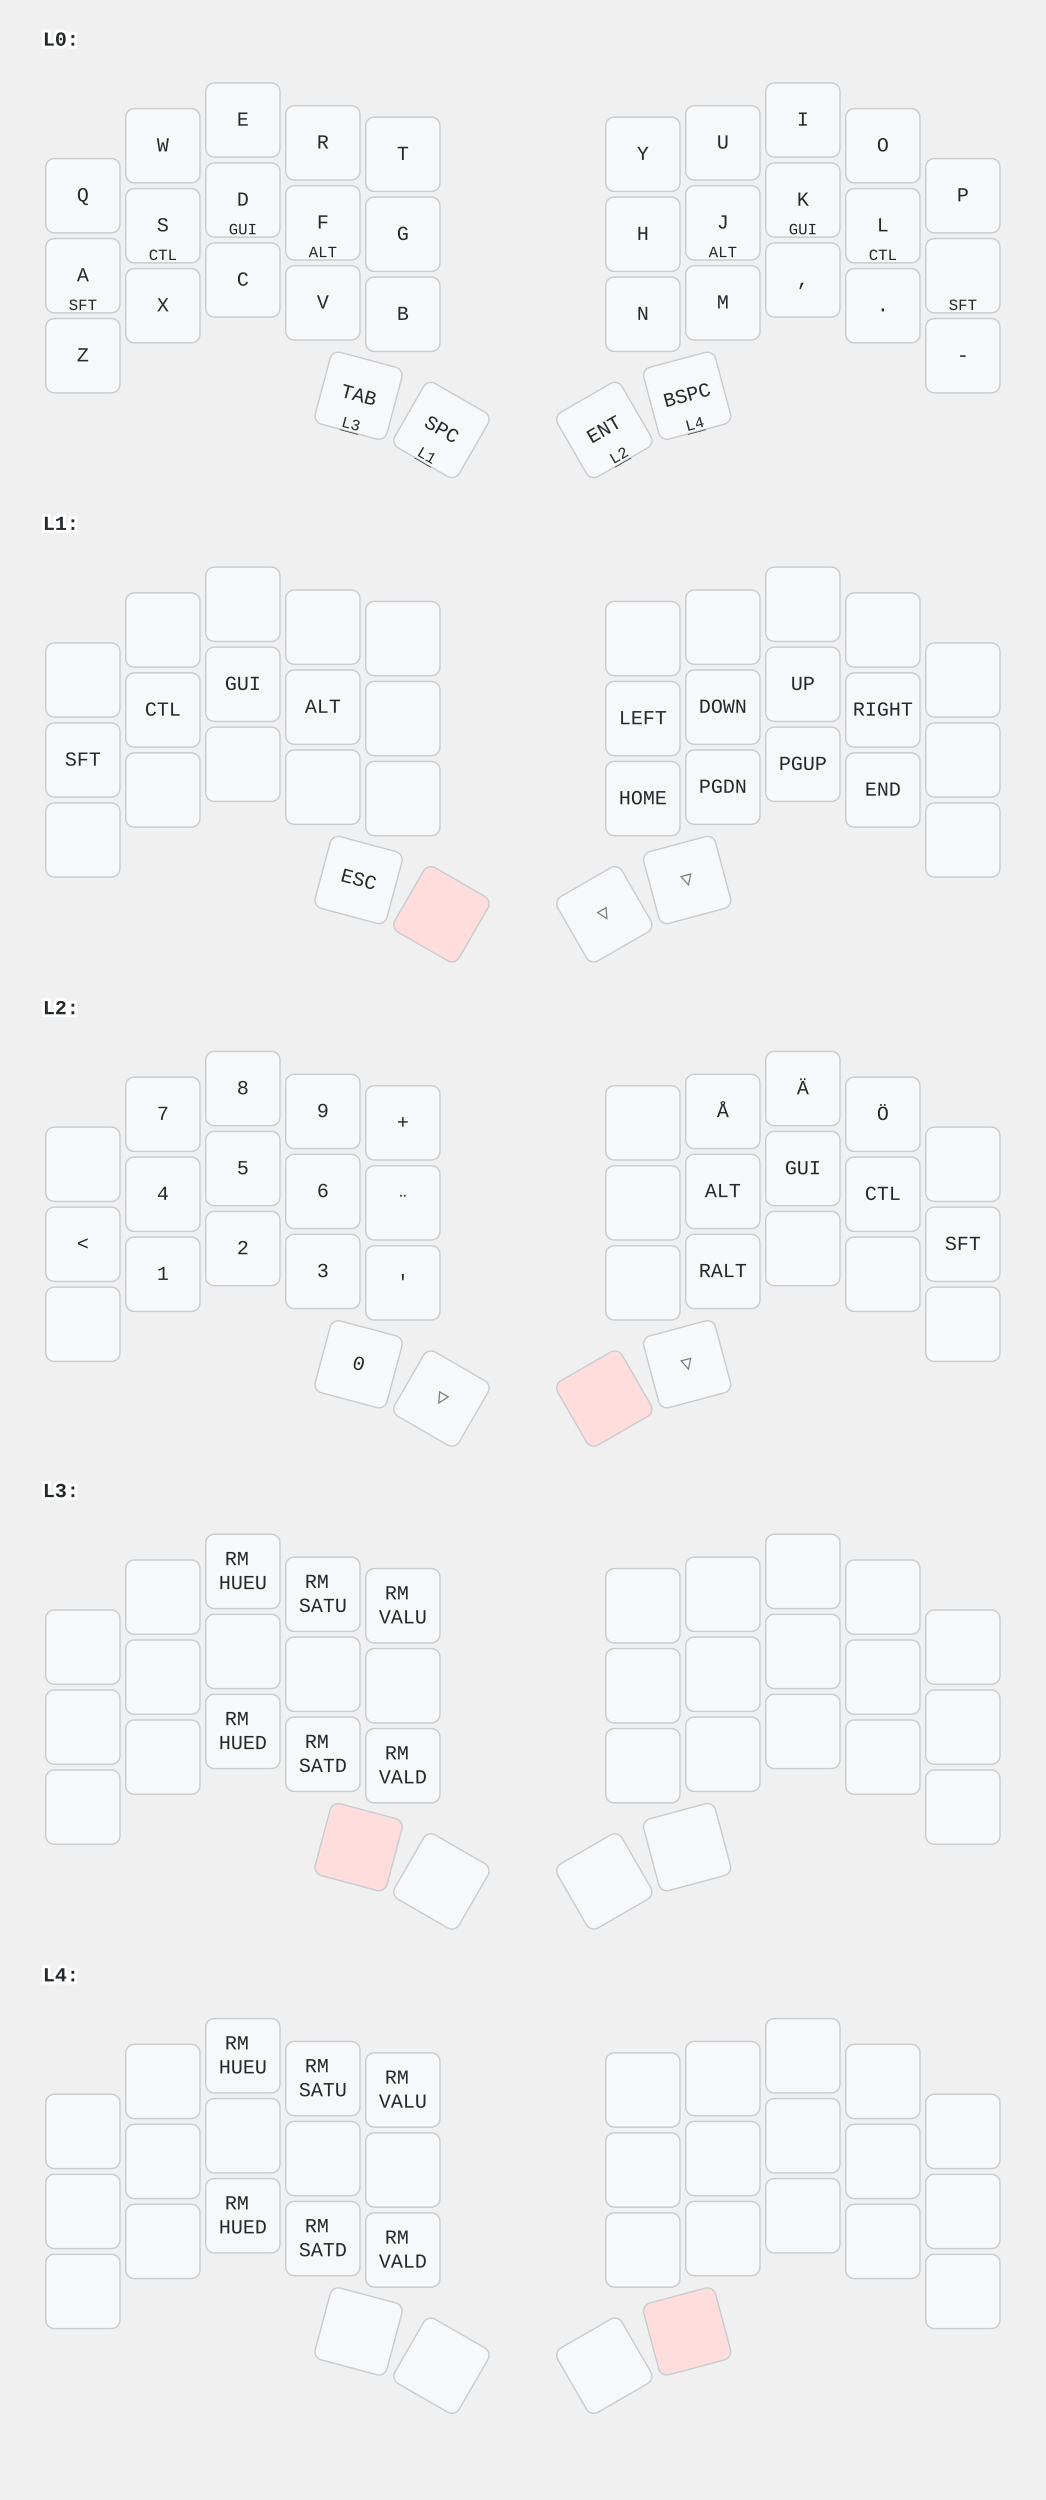
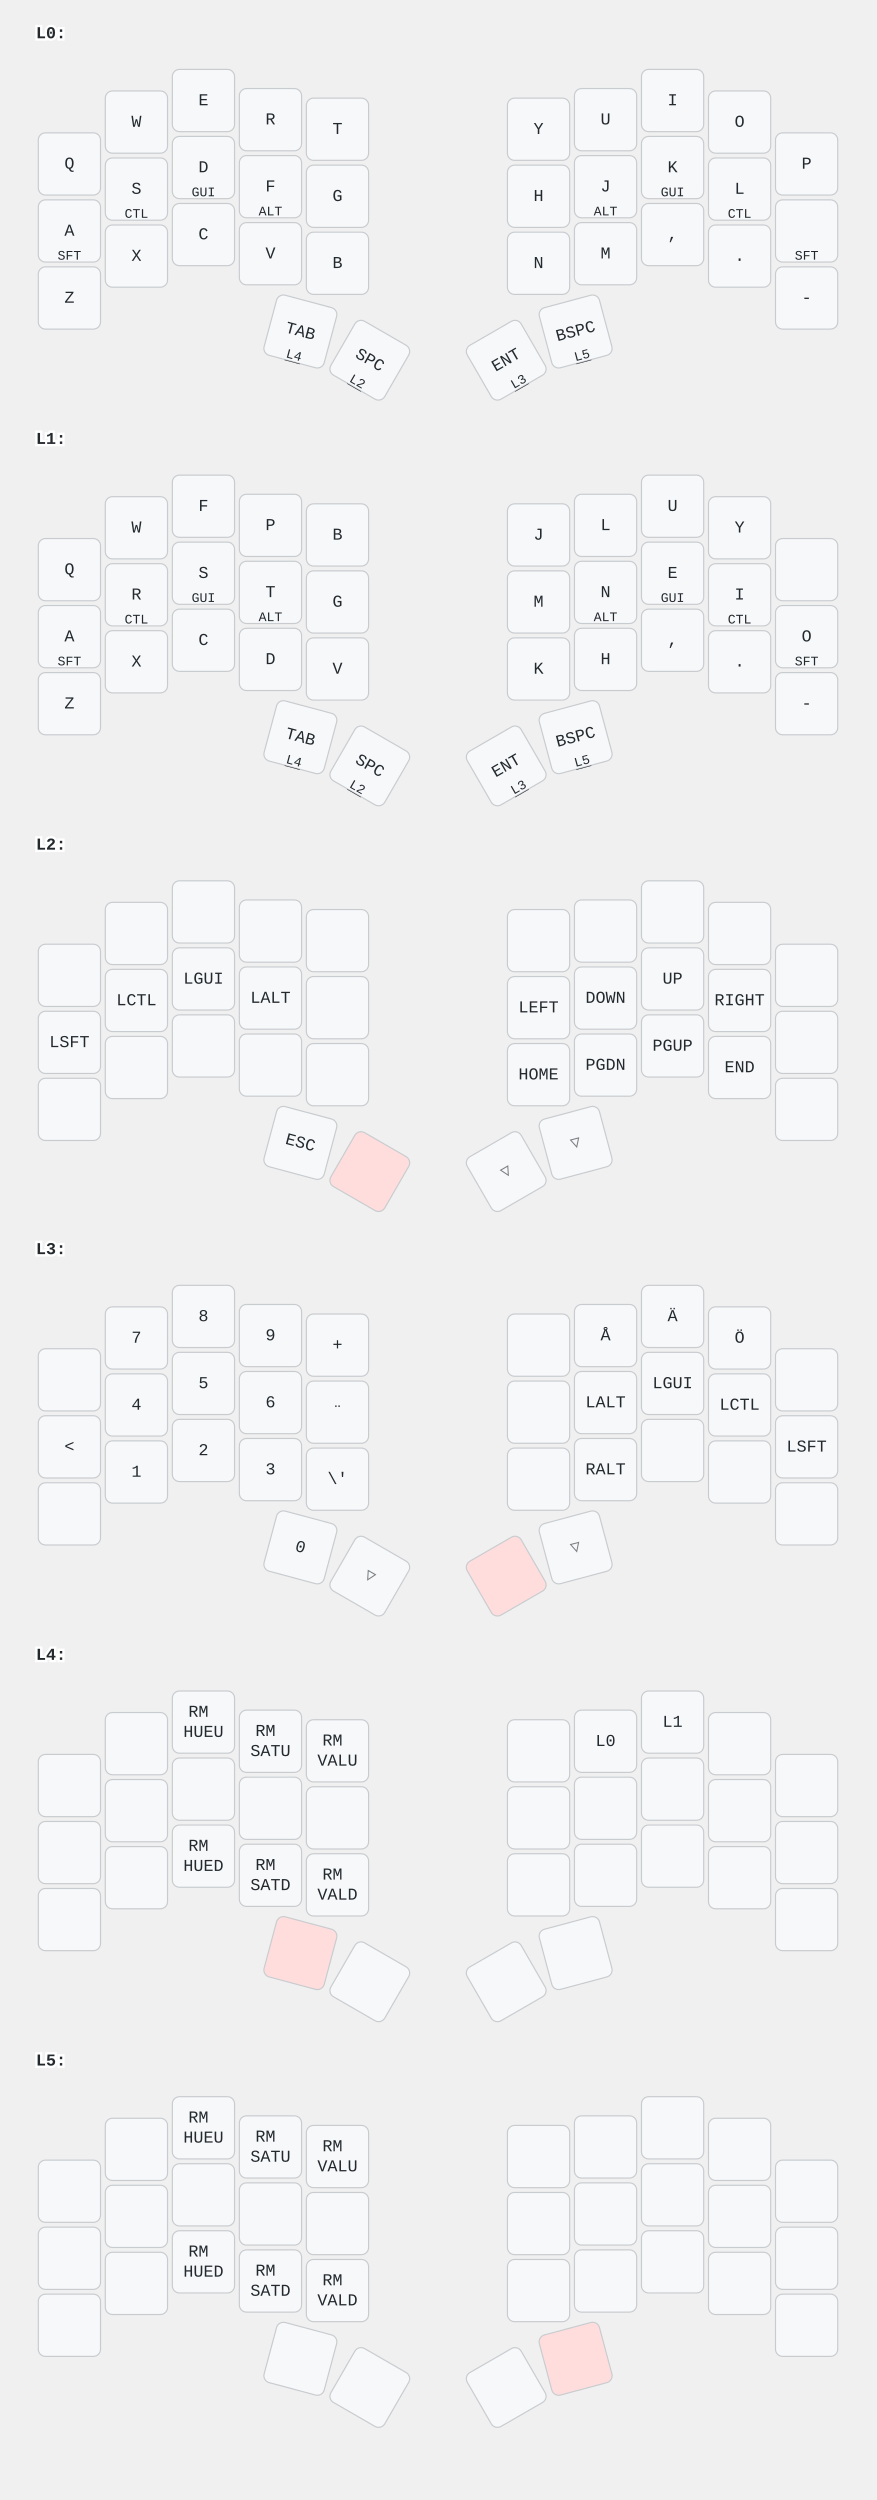
- <svg xmlns="http://www.w3.org/2000/svg" width="732" height="1750" viewBox="0 0 732 1750" class="keymap">
+ <svg xmlns="http://www.w3.org/2000/svg" width="732" height="2089" viewBox="0 0 732 2089" class="keymap">
  <style>/* inherit to force styles through use tags */
svg path {
    fill: inherit;
}

/* font and background color specifications */
svg.keymap {
    font-family: SFMono-Regular,Consolas,Liberation Mono,Menlo,monospace;
    font-size: 14px;
    font-kerning: normal;
    text-rendering: optimizeLegibility;
    fill: #24292e;
}

/* default key styling */
rect.key {
    fill: #f6f8fa;
}

rect.key, rect.combo {
    stroke: #c9cccf;
    stroke-width: 1;
}

/* default key side styling, only used is draw_key_sides is set */
rect.side {
    filter: brightness(90%);
}

/* color accent for combo boxes */
rect.combo, rect.combo-separate {
    fill: #cdf;
}

/* color accent for held keys */
rect.held, rect.combo.held {
    fill: #fdd;
}

/* color accent for ghost (optional) keys */
rect.ghost, rect.combo.ghost {
    stroke-dasharray: 4, 4;
    stroke-width: 2;
}

text {
    text-anchor: middle;
    dominant-baseline: middle;
}

/* styling for layer labels */
text.label {
    font-weight: bold;
    text-anchor: start;
    stroke: white;
    stroke-width: 4;
    paint-order: stroke;
}

/* styling for optional footer */
text.footer {
    text-anchor: end;
    dominant-baseline: auto;
    stroke: white;
    stroke-width: 4;
    paint-order: stroke;
}

/* styling for combo tap, and key hold/shifted label text */
text.combo, text.hold, text.shifted {
    font-size: 11px;
}

text.hold {
    text-anchor: middle;
    dominant-baseline: auto;
}

text.shifted {
    text-anchor: middle;
    dominant-baseline: hanging;
}

text.layer-activator {
    text-decoration: underline;
}

/* styling for hold/shifted label text in combo box */
text.combo.hold, text.combo.shifted {
    font-size: 8px;
}

/* lighter symbol for transparent keys */
text.trans {
    fill: #7b7e81;
}

/* styling for combo dendrons */
path.combo {
    stroke-width: 1;
    stroke: gray;
    fill: none;
}

/* Start Tabler Icons Cleanup */
/* cannot use height/width with glyphs */
.icon-tabler &gt; path {
    fill: inherit;
    stroke: inherit;
    stroke-width: 2;
}
/* hide tabler's default box */
.icon-tabler &gt; path[stroke="none"][fill="none"] {
    visibility: hidden;
}
/* End Tabler Icons Cleanup */
</style>
  <g transform="translate(30, 0)" class="layer-L0">
    <text x="0" y="28" class="label" id="L0">L0:</text>
    <g transform="translate(0, 56)">
      <g transform="translate(28, 81)" class="key keypos-0">
        <rect rx="6" ry="6" x="-26" y="-26" width="52" height="52" class="key" />
        <text x="0" y="0" class="key tap">Q</text>
      </g>
      <g transform="translate(84, 46)" class="key keypos-1">
        <rect rx="6" ry="6" x="-26" y="-26" width="52" height="52" class="key" />
        <text x="0" y="0" class="key tap">W</text>
      </g>
      <g transform="translate(140, 28)" class="key keypos-2">
        <rect rx="6" ry="6" x="-26" y="-26" width="52" height="52" class="key" />
        <text x="0" y="0" class="key tap">E</text>
      </g>
      <g transform="translate(196, 44)" class="key keypos-3">
        <rect rx="6" ry="6" x="-26" y="-26" width="52" height="52" class="key" />
        <text x="0" y="0" class="key tap">R</text>
      </g>
      <g transform="translate(252, 52)" class="key keypos-4">
        <rect rx="6" ry="6" x="-26" y="-26" width="52" height="52" class="key" />
        <text x="0" y="0" class="key tap">T</text>
      </g>
      <g transform="translate(420, 52)" class="key keypos-5">
        <rect rx="6" ry="6" x="-26" y="-26" width="52" height="52" class="key" />
        <text x="0" y="0" class="key tap">Y</text>
      </g>
      <g transform="translate(476, 44)" class="key keypos-6">
        <rect rx="6" ry="6" x="-26" y="-26" width="52" height="52" class="key" />
        <text x="0" y="0" class="key tap">U</text>
      </g>
      <g transform="translate(532, 28)" class="key keypos-7">
        <rect rx="6" ry="6" x="-26" y="-26" width="52" height="52" class="key" />
        <text x="0" y="0" class="key tap">I</text>
      </g>
      <g transform="translate(588, 46)" class="key keypos-8">
        <rect rx="6" ry="6" x="-26" y="-26" width="52" height="52" class="key" />
        <text x="0" y="0" class="key tap">O</text>
      </g>
      <g transform="translate(644, 81)" class="key keypos-9">
        <rect rx="6" ry="6" x="-26" y="-26" width="52" height="52" class="key" />
        <text x="0" y="0" class="key tap">P</text>
      </g>
      <g transform="translate(28, 137)" class="key keypos-10">
        <rect rx="6" ry="6" x="-26" y="-26" width="52" height="52" class="key" />
        <text x="0" y="0" class="key tap">A</text>
        <text x="0" y="24" class="key hold">SFT</text>
      </g>
      <g transform="translate(84, 102)" class="key keypos-11">
        <rect rx="6" ry="6" x="-26" y="-26" width="52" height="52" class="key" />
        <text x="0" y="0" class="key tap">S</text>
        <text x="0" y="24" class="key hold">CTL</text>
      </g>
      <g transform="translate(140, 84)" class="key keypos-12">
        <rect rx="6" ry="6" x="-26" y="-26" width="52" height="52" class="key" />
        <text x="0" y="0" class="key tap">D</text>
        <text x="0" y="24" class="key hold">GUI</text>
      </g>
      <g transform="translate(196, 100)" class="key keypos-13">
        <rect rx="6" ry="6" x="-26" y="-26" width="52" height="52" class="key" />
        <text x="0" y="0" class="key tap">F</text>
        <text x="0" y="24" class="key hold">ALT</text>
      </g>
      <g transform="translate(252, 108)" class="key keypos-14">
        <rect rx="6" ry="6" x="-26" y="-26" width="52" height="52" class="key" />
        <text x="0" y="0" class="key tap">G</text>
      </g>
      <g transform="translate(420, 108)" class="key keypos-15">
        <rect rx="6" ry="6" x="-26" y="-26" width="52" height="52" class="key" />
        <text x="0" y="0" class="key tap">H</text>
      </g>
      <g transform="translate(476, 100)" class="key keypos-16">
        <rect rx="6" ry="6" x="-26" y="-26" width="52" height="52" class="key" />
        <text x="0" y="0" class="key tap">J</text>
        <text x="0" y="24" class="key hold">ALT</text>
      </g>
      <g transform="translate(532, 84)" class="key keypos-17">
        <rect rx="6" ry="6" x="-26" y="-26" width="52" height="52" class="key" />
        <text x="0" y="0" class="key tap">K</text>
        <text x="0" y="24" class="key hold">GUI</text>
      </g>
      <g transform="translate(588, 102)" class="key keypos-18">
        <rect rx="6" ry="6" x="-26" y="-26" width="52" height="52" class="key" />
        <text x="0" y="0" class="key tap">L</text>
        <text x="0" y="24" class="key hold">CTL</text>
      </g>
      <g transform="translate(644, 137)" class="key keypos-19">
        <rect rx="6" ry="6" x="-26" y="-26" width="52" height="52" class="key" />
        <text x="0" y="24" class="key hold">SFT</text>
      </g>
      <g transform="translate(28, 193)" class="key keypos-20">
        <rect rx="6" ry="6" x="-26" y="-26" width="52" height="52" class="key" />
        <text x="0" y="0" class="key tap">Z</text>
      </g>
      <g transform="translate(84, 158)" class="key keypos-21">
        <rect rx="6" ry="6" x="-26" y="-26" width="52" height="52" class="key" />
        <text x="0" y="0" class="key tap">X</text>
      </g>
      <g transform="translate(140, 140)" class="key keypos-22">
        <rect rx="6" ry="6" x="-26" y="-26" width="52" height="52" class="key" />
        <text x="0" y="0" class="key tap">C</text>
      </g>
      <g transform="translate(196, 156)" class="key keypos-23">
        <rect rx="6" ry="6" x="-26" y="-26" width="52" height="52" class="key" />
        <text x="0" y="0" class="key tap">V</text>
      </g>
      <g transform="translate(252, 164)" class="key keypos-24">
        <rect rx="6" ry="6" x="-26" y="-26" width="52" height="52" class="key" />
        <text x="0" y="0" class="key tap">B</text>
      </g>
      <g transform="translate(420, 164)" class="key keypos-25">
        <rect rx="6" ry="6" x="-26" y="-26" width="52" height="52" class="key" />
        <text x="0" y="0" class="key tap">N</text>
      </g>
      <g transform="translate(476, 156)" class="key keypos-26">
        <rect rx="6" ry="6" x="-26" y="-26" width="52" height="52" class="key" />
        <text x="0" y="0" class="key tap">M</text>
      </g>
      <g transform="translate(532, 140)" class="key keypos-27">
        <rect rx="6" ry="6" x="-26" y="-26" width="52" height="52" class="key" />
        <text x="0" y="0" class="key tap">,</text>
      </g>
      <g transform="translate(588, 158)" class="key keypos-28">
        <rect rx="6" ry="6" x="-26" y="-26" width="52" height="52" class="key" />
        <text x="0" y="0" class="key tap">.</text>
      </g>
      <g transform="translate(644, 193)" class="key keypos-29">
        <rect rx="6" ry="6" x="-26" y="-26" width="52" height="52" class="key" />
        <text x="0" y="0" class="key tap">-</text>
      </g>
      <g transform="translate(221, 221) rotate(15.0)" class="key keypos-30">
        <rect rx="6" ry="6" x="-26" y="-26" width="52" height="52" class="key" />
        <text x="0" y="0" class="key tap">TAB</text>
+         <a href="#L4">
+           <text x="0" y="24" class="key hold layer-activator">L4</text>
+         </a>
+       </g>
+       <g transform="translate(279, 245) rotate(30.0)" class="key keypos-31">
+         <rect rx="6" ry="6" x="-26" y="-26" width="52" height="52" class="key" />
+         <text x="0" y="0" class="key tap">SPC</text>
+         <a href="#L2">
+           <text x="0" y="24" class="key hold layer-activator">L2</text>
+         </a>
+       </g>
+       <g transform="translate(393, 245) rotate(-30.0)" class="key keypos-32">
+         <rect rx="6" ry="6" x="-26" y="-26" width="52" height="52" class="key" />
+         <text x="0" y="0" class="key tap">ENT</text>
        <a href="#L3">
          <text x="0" y="24" class="key hold layer-activator">L3</text>
        </a>
      </g>
-       <g transform="translate(279, 245) rotate(30.0)" class="key keypos-31">
-         <rect rx="6" ry="6" x="-26" y="-26" width="52" height="52" class="key" />
-         <text x="0" y="0" class="key tap">SPC</text>
-         <a href="#L1">
-           <text x="0" y="24" class="key hold layer-activator">L1</text>
-         </a>
-       </g>
-       <g transform="translate(393, 245) rotate(-30.0)" class="key keypos-32">
-         <rect rx="6" ry="6" x="-26" y="-26" width="52" height="52" class="key" />
-         <text x="0" y="0" class="key tap">ENT</text>
-         <a href="#L2">
-           <text x="0" y="24" class="key hold layer-activator">L2</text>
-         </a>
-       </g>
      <g transform="translate(451, 221) rotate(-15.0)" class="key keypos-33">
        <rect rx="6" ry="6" x="-26" y="-26" width="52" height="52" class="key" />
        <text x="0" y="0" class="key tap">BSPC</text>
-         <a href="#L4">
-           <text x="0" y="24" class="key hold layer-activator">L4</text>
+         <a href="#L5">
+           <text x="0" y="24" class="key hold layer-activator">L5</text>
        </a>
      </g>
    </g>
  </g>
  <g transform="translate(30, 339)" class="layer-L1">
    <text x="0" y="28" class="label" id="L1">L1:</text>
    <g transform="translate(0, 56)">
      <g transform="translate(28, 81)" class="key keypos-0">
        <rect rx="6" ry="6" x="-26" y="-26" width="52" height="52" class="key" />
+         <text x="0" y="0" class="key tap">Q</text>
      </g>
      <g transform="translate(84, 46)" class="key keypos-1">
        <rect rx="6" ry="6" x="-26" y="-26" width="52" height="52" class="key" />
+         <text x="0" y="0" class="key tap">W</text>
      </g>
      <g transform="translate(140, 28)" class="key keypos-2">
        <rect rx="6" ry="6" x="-26" y="-26" width="52" height="52" class="key" />
+         <text x="0" y="0" class="key tap">F</text>
      </g>
      <g transform="translate(196, 44)" class="key keypos-3">
        <rect rx="6" ry="6" x="-26" y="-26" width="52" height="52" class="key" />
+         <text x="0" y="0" class="key tap">P</text>
      </g>
      <g transform="translate(252, 52)" class="key keypos-4">
        <rect rx="6" ry="6" x="-26" y="-26" width="52" height="52" class="key" />
+         <text x="0" y="0" class="key tap">B</text>
      </g>
      <g transform="translate(420, 52)" class="key keypos-5">
        <rect rx="6" ry="6" x="-26" y="-26" width="52" height="52" class="key" />
+         <text x="0" y="0" class="key tap">J</text>
      </g>
      <g transform="translate(476, 44)" class="key keypos-6">
        <rect rx="6" ry="6" x="-26" y="-26" width="52" height="52" class="key" />
+         <text x="0" y="0" class="key tap">L</text>
      </g>
      <g transform="translate(532, 28)" class="key keypos-7">
        <rect rx="6" ry="6" x="-26" y="-26" width="52" height="52" class="key" />
+         <text x="0" y="0" class="key tap">U</text>
      </g>
      <g transform="translate(588, 46)" class="key keypos-8">
        <rect rx="6" ry="6" x="-26" y="-26" width="52" height="52" class="key" />
+         <text x="0" y="0" class="key tap">Y</text>
      </g>
      <g transform="translate(644, 81)" class="key keypos-9">
        <rect rx="6" ry="6" x="-26" y="-26" width="52" height="52" class="key" />
      </g>
      <g transform="translate(28, 137)" class="key keypos-10">
        <rect rx="6" ry="6" x="-26" y="-26" width="52" height="52" class="key" />
-         <text x="0" y="0" class="key tap">SFT</text>
+         <text x="0" y="0" class="key tap">A</text>
+         <text x="0" y="24" class="key hold">SFT</text>
      </g>
      <g transform="translate(84, 102)" class="key keypos-11">
        <rect rx="6" ry="6" x="-26" y="-26" width="52" height="52" class="key" />
-         <text x="0" y="0" class="key tap">CTL</text>
+         <text x="0" y="0" class="key tap">R</text>
+         <text x="0" y="24" class="key hold">CTL</text>
      </g>
      <g transform="translate(140, 84)" class="key keypos-12">
        <rect rx="6" ry="6" x="-26" y="-26" width="52" height="52" class="key" />
-         <text x="0" y="0" class="key tap">GUI</text>
+         <text x="0" y="0" class="key tap">S</text>
+         <text x="0" y="24" class="key hold">GUI</text>
      </g>
      <g transform="translate(196, 100)" class="key keypos-13">
        <rect rx="6" ry="6" x="-26" y="-26" width="52" height="52" class="key" />
-         <text x="0" y="0" class="key tap">ALT</text>
+         <text x="0" y="0" class="key tap">T</text>
+         <text x="0" y="24" class="key hold">ALT</text>
      </g>
      <g transform="translate(252, 108)" class="key keypos-14">
        <rect rx="6" ry="6" x="-26" y="-26" width="52" height="52" class="key" />
+         <text x="0" y="0" class="key tap">G</text>
      </g>
      <g transform="translate(420, 108)" class="key keypos-15">
        <rect rx="6" ry="6" x="-26" y="-26" width="52" height="52" class="key" />
-         <text x="0" y="0" class="key tap">LEFT</text>
+         <text x="0" y="0" class="key tap">M</text>
      </g>
      <g transform="translate(476, 100)" class="key keypos-16">
        <rect rx="6" ry="6" x="-26" y="-26" width="52" height="52" class="key" />
-         <text x="0" y="0" class="key tap">DOWN</text>
+         <text x="0" y="0" class="key tap">N</text>
+         <text x="0" y="24" class="key hold">ALT</text>
      </g>
      <g transform="translate(532, 84)" class="key keypos-17">
        <rect rx="6" ry="6" x="-26" y="-26" width="52" height="52" class="key" />
-         <text x="0" y="0" class="key tap">UP</text>
+         <text x="0" y="0" class="key tap">E</text>
+         <text x="0" y="24" class="key hold">GUI</text>
      </g>
      <g transform="translate(588, 102)" class="key keypos-18">
        <rect rx="6" ry="6" x="-26" y="-26" width="52" height="52" class="key" />
-         <text x="0" y="0" class="key tap">RIGHT</text>
+         <text x="0" y="0" class="key tap">I</text>
+         <text x="0" y="24" class="key hold">CTL</text>
      </g>
      <g transform="translate(644, 137)" class="key keypos-19">
        <rect rx="6" ry="6" x="-26" y="-26" width="52" height="52" class="key" />
+         <text x="0" y="0" class="key tap">O</text>
+         <text x="0" y="24" class="key hold">SFT</text>
      </g>
      <g transform="translate(28, 193)" class="key keypos-20">
        <rect rx="6" ry="6" x="-26" y="-26" width="52" height="52" class="key" />
+         <text x="0" y="0" class="key tap">Z</text>
      </g>
      <g transform="translate(84, 158)" class="key keypos-21">
        <rect rx="6" ry="6" x="-26" y="-26" width="52" height="52" class="key" />
+         <text x="0" y="0" class="key tap">X</text>
      </g>
      <g transform="translate(140, 140)" class="key keypos-22">
        <rect rx="6" ry="6" x="-26" y="-26" width="52" height="52" class="key" />
+         <text x="0" y="0" class="key tap">C</text>
      </g>
      <g transform="translate(196, 156)" class="key keypos-23">
        <rect rx="6" ry="6" x="-26" y="-26" width="52" height="52" class="key" />
+         <text x="0" y="0" class="key tap">D</text>
      </g>
      <g transform="translate(252, 164)" class="key keypos-24">
        <rect rx="6" ry="6" x="-26" y="-26" width="52" height="52" class="key" />
+         <text x="0" y="0" class="key tap">V</text>
      </g>
      <g transform="translate(420, 164)" class="key keypos-25">
        <rect rx="6" ry="6" x="-26" y="-26" width="52" height="52" class="key" />
-         <text x="0" y="0" class="key tap">HOME</text>
+         <text x="0" y="0" class="key tap">K</text>
      </g>
      <g transform="translate(476, 156)" class="key keypos-26">
        <rect rx="6" ry="6" x="-26" y="-26" width="52" height="52" class="key" />
-         <text x="0" y="0" class="key tap">PGDN</text>
+         <text x="0" y="0" class="key tap">H</text>
      </g>
      <g transform="translate(532, 140)" class="key keypos-27">
        <rect rx="6" ry="6" x="-26" y="-26" width="52" height="52" class="key" />
-         <text x="0" y="0" class="key tap">PGUP</text>
+         <text x="0" y="0" class="key tap">,</text>
      </g>
      <g transform="translate(588, 158)" class="key keypos-28">
        <rect rx="6" ry="6" x="-26" y="-26" width="52" height="52" class="key" />
-         <text x="0" y="0" class="key tap">END</text>
+         <text x="0" y="0" class="key tap">.</text>
      </g>
      <g transform="translate(644, 193)" class="key keypos-29">
        <rect rx="6" ry="6" x="-26" y="-26" width="52" height="52" class="key" />
+         <text x="0" y="0" class="key tap">-</text>
      </g>
      <g transform="translate(221, 221) rotate(15.0)" class="key keypos-30">
        <rect rx="6" ry="6" x="-26" y="-26" width="52" height="52" class="key" />
-         <text x="0" y="0" class="key tap">ESC</text>
-       </g>
-       <g transform="translate(279, 245) rotate(30.0)" class="key held keypos-31">
-         <rect rx="6" ry="6" x="-26" y="-26" width="52" height="52" class="key held" />
-       </g>
-       <g transform="translate(393, 245) rotate(-30.0)" class="key trans keypos-32">
-         <rect rx="6" ry="6" x="-26" y="-26" width="52" height="52" class="key trans" />
-         <text x="0" y="0" class="key trans tap">▽</text>
-       </g>
-       <g transform="translate(451, 221) rotate(-15.0)" class="key trans keypos-33">
-         <rect rx="6" ry="6" x="-26" y="-26" width="52" height="52" class="key trans" />
-         <text x="0" y="0" class="key trans tap">▽</text>
+         <text x="0" y="0" class="key tap">TAB</text>
+         <a href="#L4">
+           <text x="0" y="24" class="key hold layer-activator">L4</text>
+         </a>
+       </g>
+       <g transform="translate(279, 245) rotate(30.0)" class="key keypos-31">
+         <rect rx="6" ry="6" x="-26" y="-26" width="52" height="52" class="key" />
+         <text x="0" y="0" class="key tap">SPC</text>
+         <a href="#L2">
+           <text x="0" y="24" class="key hold layer-activator">L2</text>
+         </a>
+       </g>
+       <g transform="translate(393, 245) rotate(-30.0)" class="key keypos-32">
+         <rect rx="6" ry="6" x="-26" y="-26" width="52" height="52" class="key" />
+         <text x="0" y="0" class="key tap">ENT</text>
+         <a href="#L3">
+           <text x="0" y="24" class="key hold layer-activator">L3</text>
+         </a>
+       </g>
+       <g transform="translate(451, 221) rotate(-15.0)" class="key keypos-33">
+         <rect rx="6" ry="6" x="-26" y="-26" width="52" height="52" class="key" />
+         <text x="0" y="0" class="key tap">BSPC</text>
+         <a href="#L5">
+           <text x="0" y="24" class="key hold layer-activator">L5</text>
+         </a>
      </g>
    </g>
  </g>
  <g transform="translate(30, 678)" class="layer-L2">
    <text x="0" y="28" class="label" id="L2">L2:</text>
    <g transform="translate(0, 56)">
      <g transform="translate(28, 81)" class="key keypos-0">
        <rect rx="6" ry="6" x="-26" y="-26" width="52" height="52" class="key" />
      </g>
      <g transform="translate(84, 46)" class="key keypos-1">
        <rect rx="6" ry="6" x="-26" y="-26" width="52" height="52" class="key" />
-         <text x="0" y="0" class="key tap">7</text>
      </g>
      <g transform="translate(140, 28)" class="key keypos-2">
        <rect rx="6" ry="6" x="-26" y="-26" width="52" height="52" class="key" />
-         <text x="0" y="0" class="key tap">8</text>
      </g>
      <g transform="translate(196, 44)" class="key keypos-3">
        <rect rx="6" ry="6" x="-26" y="-26" width="52" height="52" class="key" />
-         <text x="0" y="0" class="key tap">9</text>
      </g>
      <g transform="translate(252, 52)" class="key keypos-4">
        <rect rx="6" ry="6" x="-26" y="-26" width="52" height="52" class="key" />
-         <text x="0" y="0" class="key tap">+</text>
      </g>
      <g transform="translate(420, 52)" class="key keypos-5">
        <rect rx="6" ry="6" x="-26" y="-26" width="52" height="52" class="key" />
      </g>
      <g transform="translate(476, 44)" class="key keypos-6">
        <rect rx="6" ry="6" x="-26" y="-26" width="52" height="52" class="key" />
-         <text x="0" y="0" class="key tap">Å</text>
      </g>
      <g transform="translate(532, 28)" class="key keypos-7">
        <rect rx="6" ry="6" x="-26" y="-26" width="52" height="52" class="key" />
-         <text x="0" y="0" class="key tap">Ä</text>
      </g>
      <g transform="translate(588, 46)" class="key keypos-8">
        <rect rx="6" ry="6" x="-26" y="-26" width="52" height="52" class="key" />
-         <text x="0" y="0" class="key tap">Ö</text>
      </g>
      <g transform="translate(644, 81)" class="key keypos-9">
        <rect rx="6" ry="6" x="-26" y="-26" width="52" height="52" class="key" />
      </g>
      <g transform="translate(28, 137)" class="key keypos-10">
        <rect rx="6" ry="6" x="-26" y="-26" width="52" height="52" class="key" />
-         <text x="0" y="0" class="key tap">&lt;</text>
+         <text x="0" y="0" class="key tap">LSFT</text>
      </g>
      <g transform="translate(84, 102)" class="key keypos-11">
        <rect rx="6" ry="6" x="-26" y="-26" width="52" height="52" class="key" />
-         <text x="0" y="0" class="key tap">4</text>
+         <text x="0" y="0" class="key tap">LCTL</text>
      </g>
      <g transform="translate(140, 84)" class="key keypos-12">
        <rect rx="6" ry="6" x="-26" y="-26" width="52" height="52" class="key" />
-         <text x="0" y="0" class="key tap">5</text>
+         <text x="0" y="0" class="key tap">LGUI</text>
      </g>
      <g transform="translate(196, 100)" class="key keypos-13">
        <rect rx="6" ry="6" x="-26" y="-26" width="52" height="52" class="key" />
-         <text x="0" y="0" class="key tap">6</text>
+         <text x="0" y="0" class="key tap">LALT</text>
      </g>
      <g transform="translate(252, 108)" class="key keypos-14">
        <rect rx="6" ry="6" x="-26" y="-26" width="52" height="52" class="key" />
-         <text x="0" y="0" class="key tap">¨</text>
      </g>
      <g transform="translate(420, 108)" class="key keypos-15">
        <rect rx="6" ry="6" x="-26" y="-26" width="52" height="52" class="key" />
+         <text x="0" y="0" class="key tap">LEFT</text>
      </g>
      <g transform="translate(476, 100)" class="key keypos-16">
        <rect rx="6" ry="6" x="-26" y="-26" width="52" height="52" class="key" />
-         <text x="0" y="0" class="key tap">ALT</text>
+         <text x="0" y="0" class="key tap">DOWN</text>
      </g>
      <g transform="translate(532, 84)" class="key keypos-17">
        <rect rx="6" ry="6" x="-26" y="-26" width="52" height="52" class="key" />
-         <text x="0" y="0" class="key tap">GUI</text>
+         <text x="0" y="0" class="key tap">UP</text>
      </g>
      <g transform="translate(588, 102)" class="key keypos-18">
        <rect rx="6" ry="6" x="-26" y="-26" width="52" height="52" class="key" />
-         <text x="0" y="0" class="key tap">CTL</text>
+         <text x="0" y="0" class="key tap">RIGHT</text>
      </g>
      <g transform="translate(644, 137)" class="key keypos-19">
        <rect rx="6" ry="6" x="-26" y="-26" width="52" height="52" class="key" />
-         <text x="0" y="0" class="key tap">SFT</text>
      </g>
      <g transform="translate(28, 193)" class="key keypos-20">
        <rect rx="6" ry="6" x="-26" y="-26" width="52" height="52" class="key" />
      </g>
      <g transform="translate(84, 158)" class="key keypos-21">
        <rect rx="6" ry="6" x="-26" y="-26" width="52" height="52" class="key" />
-         <text x="0" y="0" class="key tap">1</text>
      </g>
      <g transform="translate(140, 140)" class="key keypos-22">
        <rect rx="6" ry="6" x="-26" y="-26" width="52" height="52" class="key" />
-         <text x="0" y="0" class="key tap">2</text>
      </g>
      <g transform="translate(196, 156)" class="key keypos-23">
        <rect rx="6" ry="6" x="-26" y="-26" width="52" height="52" class="key" />
-         <text x="0" y="0" class="key tap">3</text>
      </g>
      <g transform="translate(252, 164)" class="key keypos-24">
        <rect rx="6" ry="6" x="-26" y="-26" width="52" height="52" class="key" />
-         <text x="0" y="0" class="key tap">'</text>
      </g>
      <g transform="translate(420, 164)" class="key keypos-25">
        <rect rx="6" ry="6" x="-26" y="-26" width="52" height="52" class="key" />
+         <text x="0" y="0" class="key tap">HOME</text>
      </g>
      <g transform="translate(476, 156)" class="key keypos-26">
        <rect rx="6" ry="6" x="-26" y="-26" width="52" height="52" class="key" />
-         <text x="0" y="0" class="key tap">RALT</text>
+         <text x="0" y="0" class="key tap">PGDN</text>
      </g>
      <g transform="translate(532, 140)" class="key keypos-27">
        <rect rx="6" ry="6" x="-26" y="-26" width="52" height="52" class="key" />
+         <text x="0" y="0" class="key tap">PGUP</text>
      </g>
      <g transform="translate(588, 158)" class="key keypos-28">
        <rect rx="6" ry="6" x="-26" y="-26" width="52" height="52" class="key" />
+         <text x="0" y="0" class="key tap">END</text>
      </g>
      <g transform="translate(644, 193)" class="key keypos-29">
        <rect rx="6" ry="6" x="-26" y="-26" width="52" height="52" class="key" />
      </g>
      <g transform="translate(221, 221) rotate(15.0)" class="key keypos-30">
        <rect rx="6" ry="6" x="-26" y="-26" width="52" height="52" class="key" />
-         <text x="0" y="0" class="key tap">0</text>
-       </g>
-       <g transform="translate(279, 245) rotate(30.0)" class="key trans keypos-31">
+         <text x="0" y="0" class="key tap">ESC</text>
+       </g>
+       <g transform="translate(279, 245) rotate(30.0)" class="key held keypos-31">
+         <rect rx="6" ry="6" x="-26" y="-26" width="52" height="52" class="key held" />
+       </g>
+       <g transform="translate(393, 245) rotate(-30.0)" class="key trans keypos-32">
        <rect rx="6" ry="6" x="-26" y="-26" width="52" height="52" class="key trans" />
        <text x="0" y="0" class="key trans tap">▽</text>
-       </g>
-       <g transform="translate(393, 245) rotate(-30.0)" class="key held keypos-32">
-         <rect rx="6" ry="6" x="-26" y="-26" width="52" height="52" class="key held" />
      </g>
      <g transform="translate(451, 221) rotate(-15.0)" class="key trans keypos-33">
        <rect rx="6" ry="6" x="-26" y="-26" width="52" height="52" class="key trans" />
        <text x="0" y="0" class="key trans tap">▽</text>
      </g>
    </g>
  </g>
  <g transform="translate(30, 1016)" class="layer-L3">
    <text x="0" y="28" class="label" id="L3">L3:</text>
    <g transform="translate(0, 56)">
      <g transform="translate(28, 81)" class="key keypos-0">
        <rect rx="6" ry="6" x="-26" y="-26" width="52" height="52" class="key" />
      </g>
      <g transform="translate(84, 46)" class="key keypos-1">
        <rect rx="6" ry="6" x="-26" y="-26" width="52" height="52" class="key" />
+         <text x="0" y="0" class="key tap">7</text>
      </g>
      <g transform="translate(140, 28)" class="key keypos-2">
        <rect rx="6" ry="6" x="-26" y="-26" width="52" height="52" class="key" />
-         <text x="0" y="0" class="key tap">
-           <tspan x="0" dy="-0.6em">RM</tspan>
-           <tspan x="0" dy="1.2em">HUEU</tspan>
-         </text>
+         <text x="0" y="0" class="key tap">8</text>
      </g>
      <g transform="translate(196, 44)" class="key keypos-3">
        <rect rx="6" ry="6" x="-26" y="-26" width="52" height="52" class="key" />
-         <text x="0" y="0" class="key tap">
-           <tspan x="0" dy="-0.6em">RM</tspan>
-           <tspan x="0" dy="1.2em">SATU</tspan>
-         </text>
+         <text x="0" y="0" class="key tap">9</text>
      </g>
      <g transform="translate(252, 52)" class="key keypos-4">
        <rect rx="6" ry="6" x="-26" y="-26" width="52" height="52" class="key" />
-         <text x="0" y="0" class="key tap">
-           <tspan x="0" dy="-0.6em">RM</tspan>
-           <tspan x="0" dy="1.2em">VALU</tspan>
-         </text>
+         <text x="0" y="0" class="key tap">+</text>
      </g>
      <g transform="translate(420, 52)" class="key keypos-5">
        <rect rx="6" ry="6" x="-26" y="-26" width="52" height="52" class="key" />
      </g>
      <g transform="translate(476, 44)" class="key keypos-6">
        <rect rx="6" ry="6" x="-26" y="-26" width="52" height="52" class="key" />
+         <text x="0" y="0" class="key tap">Å</text>
      </g>
      <g transform="translate(532, 28)" class="key keypos-7">
        <rect rx="6" ry="6" x="-26" y="-26" width="52" height="52" class="key" />
+         <text x="0" y="0" class="key tap">Ä</text>
      </g>
      <g transform="translate(588, 46)" class="key keypos-8">
        <rect rx="6" ry="6" x="-26" y="-26" width="52" height="52" class="key" />
+         <text x="0" y="0" class="key tap">Ö</text>
      </g>
      <g transform="translate(644, 81)" class="key keypos-9">
        <rect rx="6" ry="6" x="-26" y="-26" width="52" height="52" class="key" />
      </g>
      <g transform="translate(28, 137)" class="key keypos-10">
        <rect rx="6" ry="6" x="-26" y="-26" width="52" height="52" class="key" />
+         <text x="0" y="0" class="key tap">&lt;</text>
      </g>
      <g transform="translate(84, 102)" class="key keypos-11">
        <rect rx="6" ry="6" x="-26" y="-26" width="52" height="52" class="key" />
+         <text x="0" y="0" class="key tap">4</text>
      </g>
      <g transform="translate(140, 84)" class="key keypos-12">
        <rect rx="6" ry="6" x="-26" y="-26" width="52" height="52" class="key" />
+         <text x="0" y="0" class="key tap">5</text>
      </g>
      <g transform="translate(196, 100)" class="key keypos-13">
        <rect rx="6" ry="6" x="-26" y="-26" width="52" height="52" class="key" />
+         <text x="0" y="0" class="key tap">6</text>
      </g>
      <g transform="translate(252, 108)" class="key keypos-14">
        <rect rx="6" ry="6" x="-26" y="-26" width="52" height="52" class="key" />
+         <text x="0" y="0" class="key tap">¨</text>
      </g>
      <g transform="translate(420, 108)" class="key keypos-15">
        <rect rx="6" ry="6" x="-26" y="-26" width="52" height="52" class="key" />
      </g>
      <g transform="translate(476, 100)" class="key keypos-16">
        <rect rx="6" ry="6" x="-26" y="-26" width="52" height="52" class="key" />
+         <text x="0" y="0" class="key tap">LALT</text>
      </g>
      <g transform="translate(532, 84)" class="key keypos-17">
        <rect rx="6" ry="6" x="-26" y="-26" width="52" height="52" class="key" />
+         <text x="0" y="0" class="key tap">LGUI</text>
      </g>
      <g transform="translate(588, 102)" class="key keypos-18">
        <rect rx="6" ry="6" x="-26" y="-26" width="52" height="52" class="key" />
+         <text x="0" y="0" class="key tap">LCTL</text>
      </g>
      <g transform="translate(644, 137)" class="key keypos-19">
        <rect rx="6" ry="6" x="-26" y="-26" width="52" height="52" class="key" />
+         <text x="0" y="0" class="key tap">LSFT</text>
      </g>
      <g transform="translate(28, 193)" class="key keypos-20">
        <rect rx="6" ry="6" x="-26" y="-26" width="52" height="52" class="key" />
      </g>
      <g transform="translate(84, 158)" class="key keypos-21">
        <rect rx="6" ry="6" x="-26" y="-26" width="52" height="52" class="key" />
+         <text x="0" y="0" class="key tap">1</text>
      </g>
      <g transform="translate(140, 140)" class="key keypos-22">
        <rect rx="6" ry="6" x="-26" y="-26" width="52" height="52" class="key" />
-         <text x="0" y="0" class="key tap">
-           <tspan x="0" dy="-0.6em">RM</tspan>
-           <tspan x="0" dy="1.2em">HUED</tspan>
-         </text>
+         <text x="0" y="0" class="key tap">2</text>
      </g>
      <g transform="translate(196, 156)" class="key keypos-23">
        <rect rx="6" ry="6" x="-26" y="-26" width="52" height="52" class="key" />
-         <text x="0" y="0" class="key tap">
-           <tspan x="0" dy="-0.6em">RM</tspan>
-           <tspan x="0" dy="1.2em">SATD</tspan>
-         </text>
+         <text x="0" y="0" class="key tap">3</text>
      </g>
      <g transform="translate(252, 164)" class="key keypos-24">
        <rect rx="6" ry="6" x="-26" y="-26" width="52" height="52" class="key" />
-         <text x="0" y="0" class="key tap">
-           <tspan x="0" dy="-0.6em">RM</tspan>
-           <tspan x="0" dy="1.2em">VALD</tspan>
-         </text>
+         <text x="0" y="0" class="key tap">\'</text>
      </g>
      <g transform="translate(420, 164)" class="key keypos-25">
        <rect rx="6" ry="6" x="-26" y="-26" width="52" height="52" class="key" />
      </g>
      <g transform="translate(476, 156)" class="key keypos-26">
        <rect rx="6" ry="6" x="-26" y="-26" width="52" height="52" class="key" />
+         <text x="0" y="0" class="key tap">RALT</text>
      </g>
      <g transform="translate(532, 140)" class="key keypos-27">
        <rect rx="6" ry="6" x="-26" y="-26" width="52" height="52" class="key" />
      </g>
      <g transform="translate(588, 158)" class="key keypos-28">
        <rect rx="6" ry="6" x="-26" y="-26" width="52" height="52" class="key" />
      </g>
      <g transform="translate(644, 193)" class="key keypos-29">
        <rect rx="6" ry="6" x="-26" y="-26" width="52" height="52" class="key" />
      </g>
-       <g transform="translate(221, 221) rotate(15.0)" class="key held keypos-30">
+       <g transform="translate(221, 221) rotate(15.0)" class="key keypos-30">
+         <rect rx="6" ry="6" x="-26" y="-26" width="52" height="52" class="key" />
+         <text x="0" y="0" class="key tap">0</text>
+       </g>
+       <g transform="translate(279, 245) rotate(30.0)" class="key trans keypos-31">
+         <rect rx="6" ry="6" x="-26" y="-26" width="52" height="52" class="key trans" />
+         <text x="0" y="0" class="key trans tap">▽</text>
+       </g>
+       <g transform="translate(393, 245) rotate(-30.0)" class="key held keypos-32">
        <rect rx="6" ry="6" x="-26" y="-26" width="52" height="52" class="key held" />
      </g>
-       <g transform="translate(279, 245) rotate(30.0)" class="key keypos-31">
-         <rect rx="6" ry="6" x="-26" y="-26" width="52" height="52" class="key" />
-       </g>
-       <g transform="translate(393, 245) rotate(-30.0)" class="key keypos-32">
-         <rect rx="6" ry="6" x="-26" y="-26" width="52" height="52" class="key" />
-       </g>
-       <g transform="translate(451, 221) rotate(-15.0)" class="key keypos-33">
-         <rect rx="6" ry="6" x="-26" y="-26" width="52" height="52" class="key" />
+       <g transform="translate(451, 221) rotate(-15.0)" class="key trans keypos-33">
+         <rect rx="6" ry="6" x="-26" y="-26" width="52" height="52" class="key trans" />
+         <text x="0" y="0" class="key trans tap">▽</text>
      </g>
    </g>
  </g>
  <g transform="translate(30, 1355)" class="layer-L4">
    <text x="0" y="28" class="label" id="L4">L4:</text>
    <g transform="translate(0, 56)">
      <g transform="translate(28, 81)" class="key keypos-0">
        <rect rx="6" ry="6" x="-26" y="-26" width="52" height="52" class="key" />
      </g>
      <g transform="translate(84, 46)" class="key keypos-1">
        <rect rx="6" ry="6" x="-26" y="-26" width="52" height="52" class="key" />
      </g>
      <g transform="translate(140, 28)" class="key keypos-2">
        <rect rx="6" ry="6" x="-26" y="-26" width="52" height="52" class="key" />
        <text x="0" y="0" class="key tap">
          <tspan x="0" dy="-0.6em">RM</tspan>
          <tspan x="0" dy="1.2em">HUEU</tspan>
        </text>
      </g>
      <g transform="translate(196, 44)" class="key keypos-3">
        <rect rx="6" ry="6" x="-26" y="-26" width="52" height="52" class="key" />
        <text x="0" y="0" class="key tap">
          <tspan x="0" dy="-0.6em">RM</tspan>
          <tspan x="0" dy="1.2em">SATU</tspan>
        </text>
      </g>
      <g transform="translate(252, 52)" class="key keypos-4">
        <rect rx="6" ry="6" x="-26" y="-26" width="52" height="52" class="key" />
        <text x="0" y="0" class="key tap">
          <tspan x="0" dy="-0.6em">RM</tspan>
          <tspan x="0" dy="1.2em">VALU</tspan>
        </text>
      </g>
      <g transform="translate(420, 52)" class="key keypos-5">
        <rect rx="6" ry="6" x="-26" y="-26" width="52" height="52" class="key" />
      </g>
      <g transform="translate(476, 44)" class="key keypos-6">
        <rect rx="6" ry="6" x="-26" y="-26" width="52" height="52" class="key" />
+         <text x="0" y="0" class="key tap">L0</text>
+       </g>
+       <g transform="translate(532, 28)" class="key keypos-7">
+         <rect rx="6" ry="6" x="-26" y="-26" width="52" height="52" class="key" />
+         <text x="0" y="0" class="key tap">L1</text>
+       </g>
+       <g transform="translate(588, 46)" class="key keypos-8">
+         <rect rx="6" ry="6" x="-26" y="-26" width="52" height="52" class="key" />
+       </g>
+       <g transform="translate(644, 81)" class="key keypos-9">
+         <rect rx="6" ry="6" x="-26" y="-26" width="52" height="52" class="key" />
+       </g>
+       <g transform="translate(28, 137)" class="key keypos-10">
+         <rect rx="6" ry="6" x="-26" y="-26" width="52" height="52" class="key" />
+       </g>
+       <g transform="translate(84, 102)" class="key keypos-11">
+         <rect rx="6" ry="6" x="-26" y="-26" width="52" height="52" class="key" />
+       </g>
+       <g transform="translate(140, 84)" class="key keypos-12">
+         <rect rx="6" ry="6" x="-26" y="-26" width="52" height="52" class="key" />
+       </g>
+       <g transform="translate(196, 100)" class="key keypos-13">
+         <rect rx="6" ry="6" x="-26" y="-26" width="52" height="52" class="key" />
+       </g>
+       <g transform="translate(252, 108)" class="key keypos-14">
+         <rect rx="6" ry="6" x="-26" y="-26" width="52" height="52" class="key" />
+       </g>
+       <g transform="translate(420, 108)" class="key keypos-15">
+         <rect rx="6" ry="6" x="-26" y="-26" width="52" height="52" class="key" />
+       </g>
+       <g transform="translate(476, 100)" class="key keypos-16">
+         <rect rx="6" ry="6" x="-26" y="-26" width="52" height="52" class="key" />
+       </g>
+       <g transform="translate(532, 84)" class="key keypos-17">
+         <rect rx="6" ry="6" x="-26" y="-26" width="52" height="52" class="key" />
+       </g>
+       <g transform="translate(588, 102)" class="key keypos-18">
+         <rect rx="6" ry="6" x="-26" y="-26" width="52" height="52" class="key" />
+       </g>
+       <g transform="translate(644, 137)" class="key keypos-19">
+         <rect rx="6" ry="6" x="-26" y="-26" width="52" height="52" class="key" />
+       </g>
+       <g transform="translate(28, 193)" class="key keypos-20">
+         <rect rx="6" ry="6" x="-26" y="-26" width="52" height="52" class="key" />
+       </g>
+       <g transform="translate(84, 158)" class="key keypos-21">
+         <rect rx="6" ry="6" x="-26" y="-26" width="52" height="52" class="key" />
+       </g>
+       <g transform="translate(140, 140)" class="key keypos-22">
+         <rect rx="6" ry="6" x="-26" y="-26" width="52" height="52" class="key" />
+         <text x="0" y="0" class="key tap">
+           <tspan x="0" dy="-0.6em">RM</tspan>
+           <tspan x="0" dy="1.2em">HUED</tspan>
+         </text>
+       </g>
+       <g transform="translate(196, 156)" class="key keypos-23">
+         <rect rx="6" ry="6" x="-26" y="-26" width="52" height="52" class="key" />
+         <text x="0" y="0" class="key tap">
+           <tspan x="0" dy="-0.6em">RM</tspan>
+           <tspan x="0" dy="1.2em">SATD</tspan>
+         </text>
+       </g>
+       <g transform="translate(252, 164)" class="key keypos-24">
+         <rect rx="6" ry="6" x="-26" y="-26" width="52" height="52" class="key" />
+         <text x="0" y="0" class="key tap">
+           <tspan x="0" dy="-0.6em">RM</tspan>
+           <tspan x="0" dy="1.2em">VALD</tspan>
+         </text>
+       </g>
+       <g transform="translate(420, 164)" class="key keypos-25">
+         <rect rx="6" ry="6" x="-26" y="-26" width="52" height="52" class="key" />
+       </g>
+       <g transform="translate(476, 156)" class="key keypos-26">
+         <rect rx="6" ry="6" x="-26" y="-26" width="52" height="52" class="key" />
+       </g>
+       <g transform="translate(532, 140)" class="key keypos-27">
+         <rect rx="6" ry="6" x="-26" y="-26" width="52" height="52" class="key" />
+       </g>
+       <g transform="translate(588, 158)" class="key keypos-28">
+         <rect rx="6" ry="6" x="-26" y="-26" width="52" height="52" class="key" />
+       </g>
+       <g transform="translate(644, 193)" class="key keypos-29">
+         <rect rx="6" ry="6" x="-26" y="-26" width="52" height="52" class="key" />
+       </g>
+       <g transform="translate(221, 221) rotate(15.0)" class="key held keypos-30">
+         <rect rx="6" ry="6" x="-26" y="-26" width="52" height="52" class="key held" />
+       </g>
+       <g transform="translate(279, 245) rotate(30.0)" class="key keypos-31">
+         <rect rx="6" ry="6" x="-26" y="-26" width="52" height="52" class="key" />
+       </g>
+       <g transform="translate(393, 245) rotate(-30.0)" class="key keypos-32">
+         <rect rx="6" ry="6" x="-26" y="-26" width="52" height="52" class="key" />
+       </g>
+       <g transform="translate(451, 221) rotate(-15.0)" class="key keypos-33">
+         <rect rx="6" ry="6" x="-26" y="-26" width="52" height="52" class="key" />
+       </g>
+     </g>
+   </g>
+   <g transform="translate(30, 1694)" class="layer-L5">
+     <text x="0" y="28" class="label" id="L5">L5:</text>
+     <g transform="translate(0, 56)">
+       <g transform="translate(28, 81)" class="key keypos-0">
+         <rect rx="6" ry="6" x="-26" y="-26" width="52" height="52" class="key" />
+       </g>
+       <g transform="translate(84, 46)" class="key keypos-1">
+         <rect rx="6" ry="6" x="-26" y="-26" width="52" height="52" class="key" />
+       </g>
+       <g transform="translate(140, 28)" class="key keypos-2">
+         <rect rx="6" ry="6" x="-26" y="-26" width="52" height="52" class="key" />
+         <text x="0" y="0" class="key tap">
+           <tspan x="0" dy="-0.6em">RM</tspan>
+           <tspan x="0" dy="1.2em">HUEU</tspan>
+         </text>
+       </g>
+       <g transform="translate(196, 44)" class="key keypos-3">
+         <rect rx="6" ry="6" x="-26" y="-26" width="52" height="52" class="key" />
+         <text x="0" y="0" class="key tap">
+           <tspan x="0" dy="-0.6em">RM</tspan>
+           <tspan x="0" dy="1.2em">SATU</tspan>
+         </text>
+       </g>
+       <g transform="translate(252, 52)" class="key keypos-4">
+         <rect rx="6" ry="6" x="-26" y="-26" width="52" height="52" class="key" />
+         <text x="0" y="0" class="key tap">
+           <tspan x="0" dy="-0.6em">RM</tspan>
+           <tspan x="0" dy="1.2em">VALU</tspan>
+         </text>
+       </g>
+       <g transform="translate(420, 52)" class="key keypos-5">
+         <rect rx="6" ry="6" x="-26" y="-26" width="52" height="52" class="key" />
+       </g>
+       <g transform="translate(476, 44)" class="key keypos-6">
+         <rect rx="6" ry="6" x="-26" y="-26" width="52" height="52" class="key" />
      </g>
      <g transform="translate(532, 28)" class="key keypos-7">
        <rect rx="6" ry="6" x="-26" y="-26" width="52" height="52" class="key" />
      </g>
      <g transform="translate(588, 46)" class="key keypos-8">
        <rect rx="6" ry="6" x="-26" y="-26" width="52" height="52" class="key" />
      </g>
      <g transform="translate(644, 81)" class="key keypos-9">
        <rect rx="6" ry="6" x="-26" y="-26" width="52" height="52" class="key" />
      </g>
      <g transform="translate(28, 137)" class="key keypos-10">
        <rect rx="6" ry="6" x="-26" y="-26" width="52" height="52" class="key" />
      </g>
      <g transform="translate(84, 102)" class="key keypos-11">
        <rect rx="6" ry="6" x="-26" y="-26" width="52" height="52" class="key" />
      </g>
      <g transform="translate(140, 84)" class="key keypos-12">
        <rect rx="6" ry="6" x="-26" y="-26" width="52" height="52" class="key" />
      </g>
      <g transform="translate(196, 100)" class="key keypos-13">
        <rect rx="6" ry="6" x="-26" y="-26" width="52" height="52" class="key" />
      </g>
      <g transform="translate(252, 108)" class="key keypos-14">
        <rect rx="6" ry="6" x="-26" y="-26" width="52" height="52" class="key" />
      </g>
      <g transform="translate(420, 108)" class="key keypos-15">
        <rect rx="6" ry="6" x="-26" y="-26" width="52" height="52" class="key" />
      </g>
      <g transform="translate(476, 100)" class="key keypos-16">
        <rect rx="6" ry="6" x="-26" y="-26" width="52" height="52" class="key" />
      </g>
      <g transform="translate(532, 84)" class="key keypos-17">
        <rect rx="6" ry="6" x="-26" y="-26" width="52" height="52" class="key" />
      </g>
      <g transform="translate(588, 102)" class="key keypos-18">
        <rect rx="6" ry="6" x="-26" y="-26" width="52" height="52" class="key" />
      </g>
      <g transform="translate(644, 137)" class="key keypos-19">
        <rect rx="6" ry="6" x="-26" y="-26" width="52" height="52" class="key" />
      </g>
      <g transform="translate(28, 193)" class="key keypos-20">
        <rect rx="6" ry="6" x="-26" y="-26" width="52" height="52" class="key" />
      </g>
      <g transform="translate(84, 158)" class="key keypos-21">
        <rect rx="6" ry="6" x="-26" y="-26" width="52" height="52" class="key" />
      </g>
      <g transform="translate(140, 140)" class="key keypos-22">
        <rect rx="6" ry="6" x="-26" y="-26" width="52" height="52" class="key" />
        <text x="0" y="0" class="key tap">
          <tspan x="0" dy="-0.6em">RM</tspan>
          <tspan x="0" dy="1.2em">HUED</tspan>
        </text>
      </g>
      <g transform="translate(196, 156)" class="key keypos-23">
        <rect rx="6" ry="6" x="-26" y="-26" width="52" height="52" class="key" />
        <text x="0" y="0" class="key tap">
          <tspan x="0" dy="-0.6em">RM</tspan>
          <tspan x="0" dy="1.2em">SATD</tspan>
        </text>
      </g>
      <g transform="translate(252, 164)" class="key keypos-24">
        <rect rx="6" ry="6" x="-26" y="-26" width="52" height="52" class="key" />
        <text x="0" y="0" class="key tap">
          <tspan x="0" dy="-0.6em">RM</tspan>
          <tspan x="0" dy="1.2em">VALD</tspan>
        </text>
      </g>
      <g transform="translate(420, 164)" class="key keypos-25">
        <rect rx="6" ry="6" x="-26" y="-26" width="52" height="52" class="key" />
      </g>
      <g transform="translate(476, 156)" class="key keypos-26">
        <rect rx="6" ry="6" x="-26" y="-26" width="52" height="52" class="key" />
      </g>
      <g transform="translate(532, 140)" class="key keypos-27">
        <rect rx="6" ry="6" x="-26" y="-26" width="52" height="52" class="key" />
      </g>
      <g transform="translate(588, 158)" class="key keypos-28">
        <rect rx="6" ry="6" x="-26" y="-26" width="52" height="52" class="key" />
      </g>
      <g transform="translate(644, 193)" class="key keypos-29">
        <rect rx="6" ry="6" x="-26" y="-26" width="52" height="52" class="key" />
      </g>
      <g transform="translate(221, 221) rotate(15.0)" class="key keypos-30">
        <rect rx="6" ry="6" x="-26" y="-26" width="52" height="52" class="key" />
      </g>
      <g transform="translate(279, 245) rotate(30.0)" class="key keypos-31">
        <rect rx="6" ry="6" x="-26" y="-26" width="52" height="52" class="key" />
      </g>
      <g transform="translate(393, 245) rotate(-30.0)" class="key keypos-32">
        <rect rx="6" ry="6" x="-26" y="-26" width="52" height="52" class="key" />
      </g>
      <g transform="translate(451, 221) rotate(-15.0)" class="key held keypos-33">
        <rect rx="6" ry="6" x="-26" y="-26" width="52" height="52" class="key held" />
      </g>
    </g>
  </g>
</svg>
